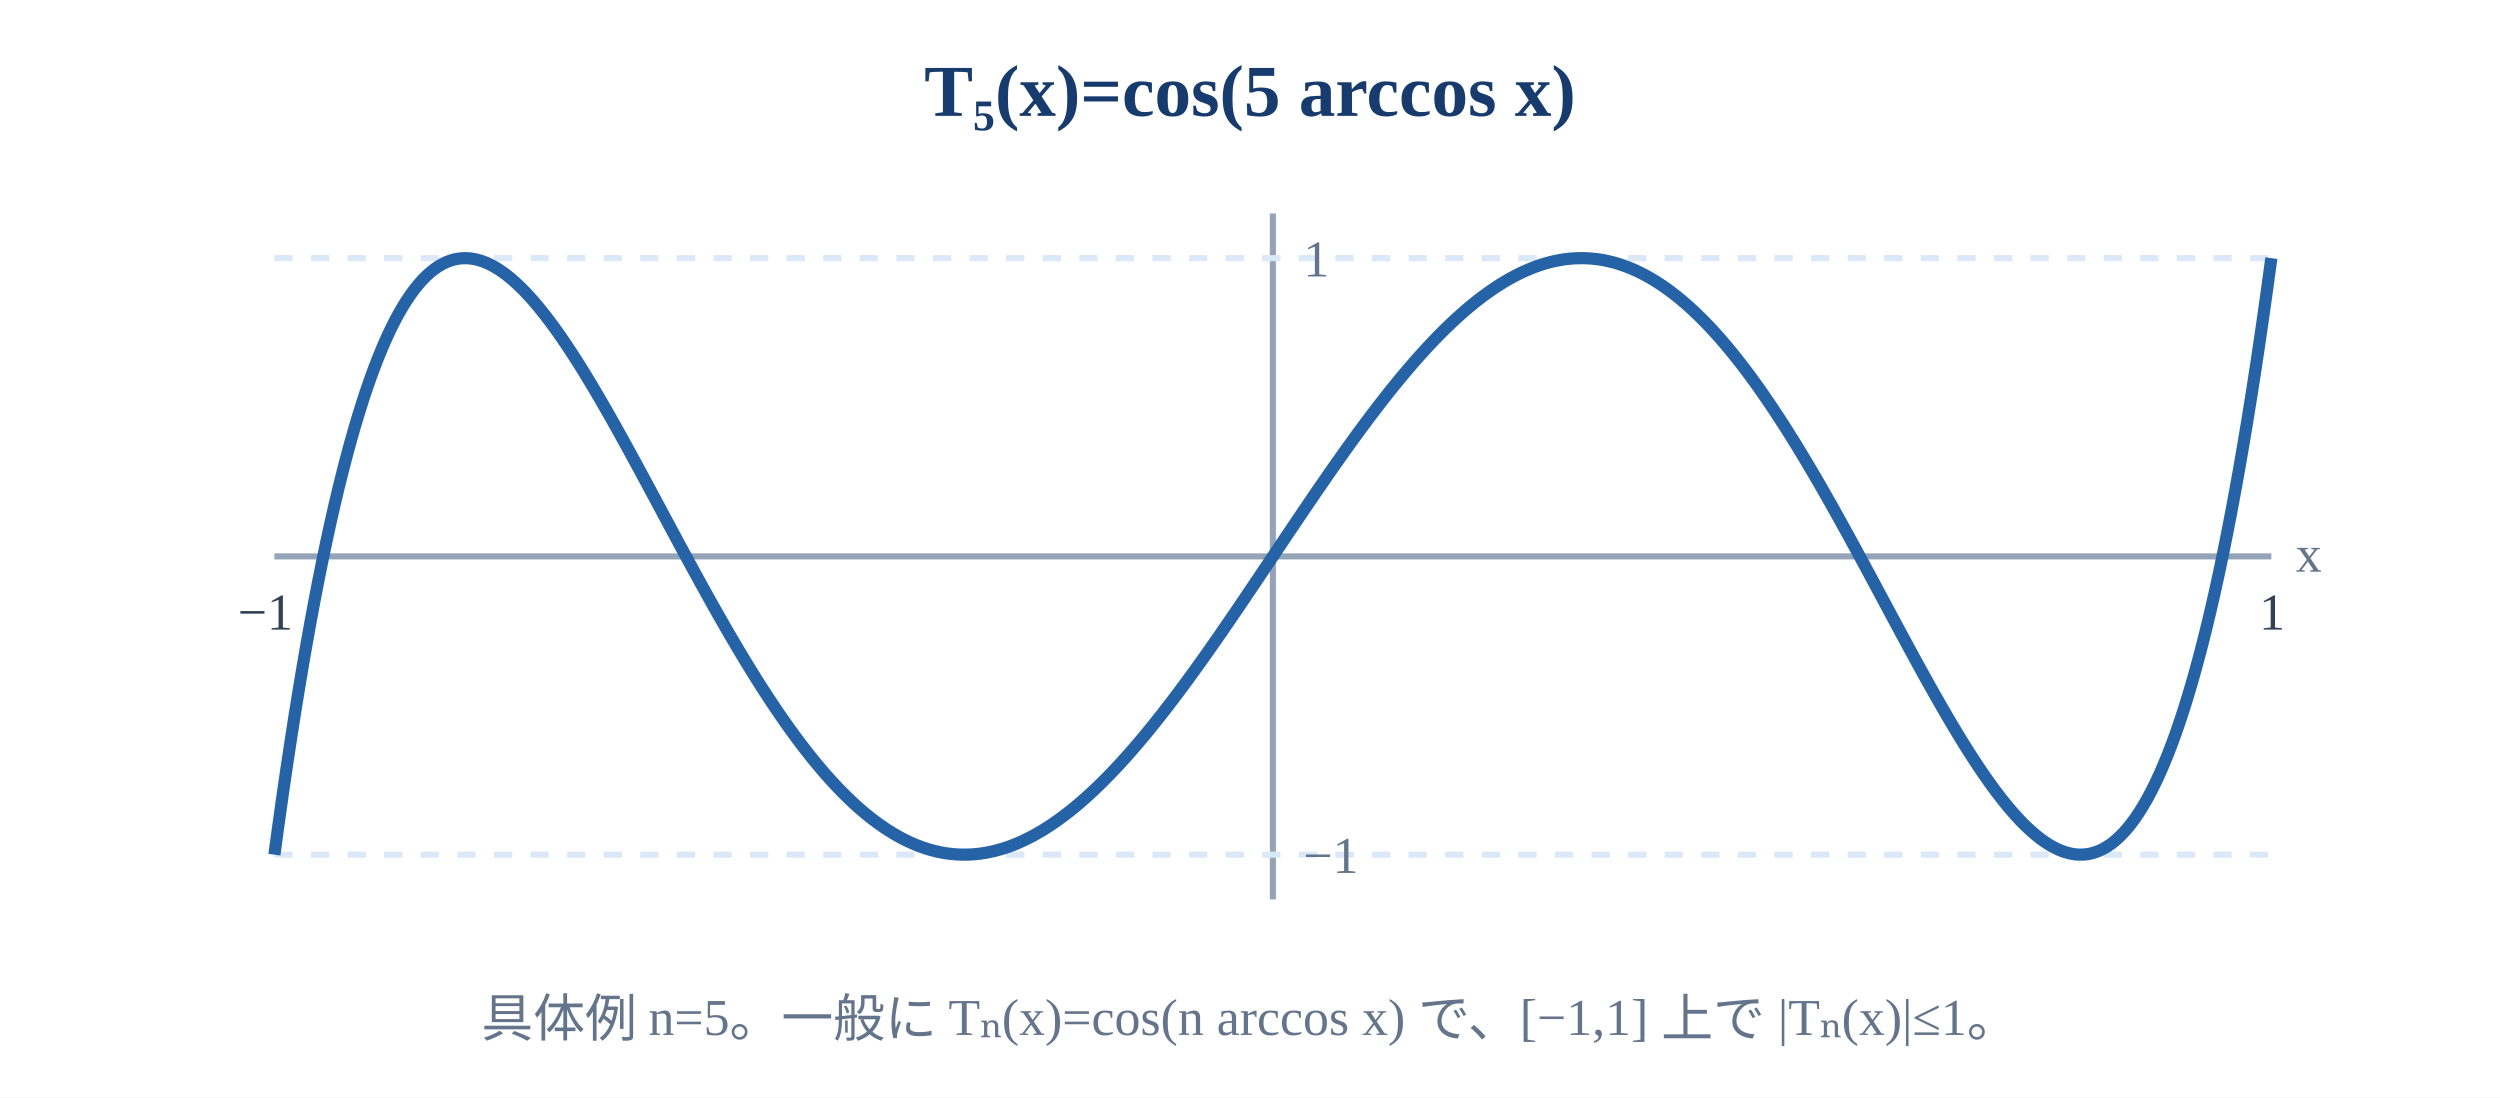
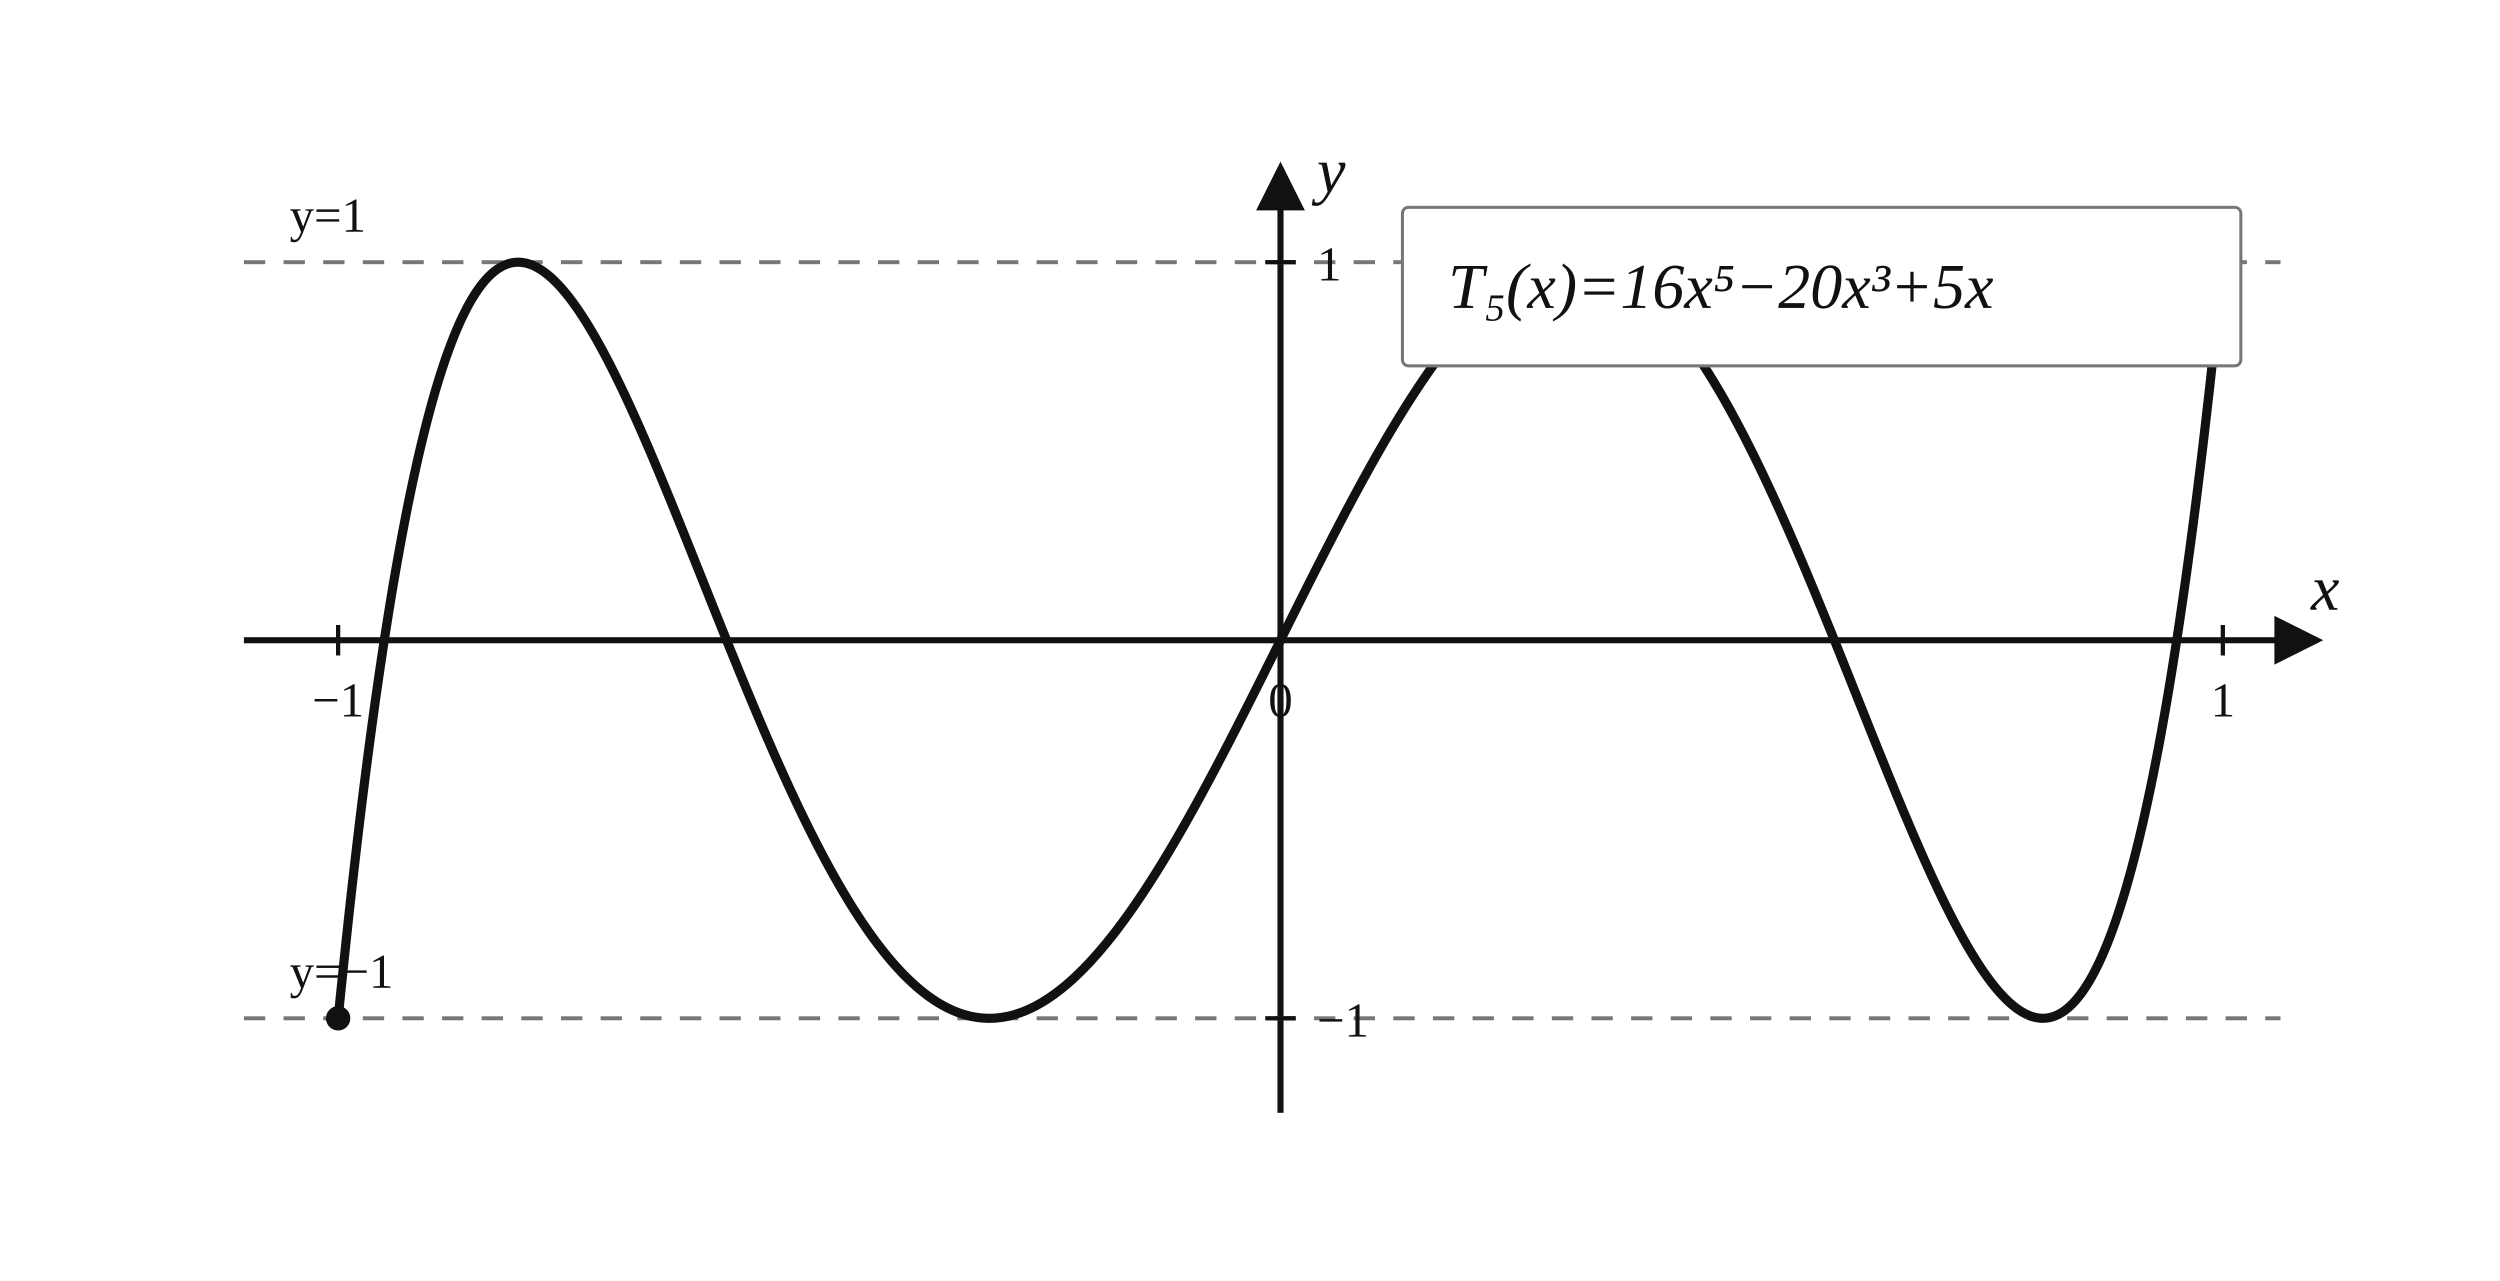
- <svg xmlns="http://www.w3.org/2000/svg" width="820" height="360" viewBox="0 0 820 360" role="img" aria-labelledby="title desc">
-   <rect width="820" height="360" fill="#ffffff" />
-   <text x="410" y="38" text-anchor="middle" font-size="24" font-weight="600" fill="#173b6c">T₅(x)=cos(5 arccos x)</text>
-   <line x1="90" y1="182.5" x2="745" y2="182.5" stroke="#94a3b8" stroke-width="2" />
-   <line x1="417.5" y1="295" x2="417.5" y2="70" stroke="#94a3b8" stroke-width="2" />
-   <line x1="90" y1="84.674" x2="745" y2="84.674" stroke="#dbe8f7" stroke-width="2" stroke-dasharray="6 6" />
-   <line x1="90" y1="280.326" x2="745" y2="280.326" stroke="#dbe8f7" stroke-width="2" stroke-dasharray="6 6" />
-   <path d="M 90.00 280.33 L 91.31 270.70 L 92.62 261.38 L 93.93 252.36 L 95.24 243.64 L 96.55 235.22 L 97.86 227.08 L 99.17 219.22 L 100.48 211.64 L 101.79 204.33 L 103.10 197.30 L 104.41 190.52 L 105.72 184.00 L 107.03 177.74 L 108.34 171.72 L 109.65 165.95 L 110.96 160.41 L 112.27 155.12 L 113.58 150.05 L 114.89 145.21 L 116.20 140.59 L 117.51 136.18 L 118.82 131.99 L 120.13 128.01 L 121.44 124.23 L 122.75 120.66 L 124.06 117.28 L 125.37 114.09 L 126.68 111.09 L 127.99 108.27 L 129.30 105.64 L 130.61 103.17 L 131.92 100.89 L 133.23 98.77 L 134.54 96.81 L 135.85 95.02 L 137.16 93.38 L 138.47 91.89 L 139.78 90.56 L 141.09 89.37 L 142.40 88.32 L 143.71 87.42 L 145.02 86.65 L 146.33 86.01 L 147.64 85.50 L 148.95 85.11 L 150.26 84.85 L 151.57 84.71 L 152.88 84.68 L 154.19 84.76 L 155.50 84.96 L 156.81 85.26 L 158.12 85.66 L 159.43 86.16 L 160.74 86.76 L 162.05 87.46 L 163.36 88.24 L 164.67 89.12 L 165.98 90.07 L 167.29 91.12 L 168.60 92.24 L 169.91 93.44 L 171.22 94.71 L 172.53 96.05 L 173.84 97.47 L 175.15 98.95 L 176.46 100.49 L 177.77 102.10 L 179.08 103.77 L 180.39 105.49 L 181.70 107.26 L 183.01 109.09 L 184.32 110.97 L 185.63 112.89 L 186.94 114.86 L 188.25 116.87 L 189.56 118.92 L 190.87 121.01 L 192.18 123.14 L 193.49 125.30 L 194.80 127.49 L 196.11 129.71 L 197.42 131.96 L 198.73 134.23 L 200.04 136.53 L 201.35 138.85 L 202.66 141.19 L 203.97 143.55 L 205.28 145.93 L 206.59 148.31 L 207.90 150.72 L 209.21 153.13 L 210.52 155.55 L 211.83 157.98 L 213.14 160.42 L 214.45 162.86 L 215.76 165.31 L 217.07 167.75 L 218.38 170.20 L 219.69 172.64 L 221.00 175.08 L 222.31 177.52 L 223.62 179.95 L 224.93 182.37 L 226.24 184.78 L 227.55 187.19 L 228.86 189.58 L 230.17 191.96 L 231.48 194.33 L 232.79 196.68 L 234.10 199.02 L 235.41 201.34 L 236.72 203.64 L 238.03 205.92 L 239.34 208.18 L 240.65 210.42 L 241.96 212.63 L 243.27 214.83 L 244.58 217.00 L 245.89 219.14 L 247.20 221.26 L 248.51 223.34 L 249.82 225.41 L 251.13 227.44 L 252.44 229.44 L 253.75 231.41 L 255.06 233.35 L 256.37 235.26 L 257.68 237.14 L 258.99 238.98 L 260.30 240.79 L 261.61 242.56 L 262.92 244.30 L 264.23 246.00 L 265.54 247.67 L 266.85 249.30 L 268.16 250.89 L 269.47 252.44 L 270.78 253.96 L 272.09 255.43 L 273.40 256.87 L 274.71 258.26 L 276.02 259.62 L 277.33 260.93 L 278.64 262.20 L 279.95 263.44 L 281.26 264.63 L 282.57 265.77 L 283.88 266.88 L 285.19 267.94 L 286.50 268.96 L 287.81 269.94 L 289.12 270.87 L 290.43 271.76 L 291.74 272.61 L 293.05 273.41 L 294.36 274.17 L 295.67 274.89 L 296.98 275.56 L 298.29 276.19 L 299.60 276.77 L 300.91 277.31 L 302.22 277.80 L 303.53 278.25 L 304.84 278.66 L 306.15 279.02 L 307.46 279.33 L 308.77 279.61 L 310.08 279.84 L 311.39 280.02 L 312.70 280.16 L 314.01 280.26 L 315.32 280.31 L 316.63 280.32 L 317.94 280.29 L 319.25 280.22 L 320.56 280.10 L 321.87 279.94 L 323.18 279.73 L 324.49 279.49 L 325.80 279.20 L 327.11 278.87 L 328.42 278.50 L 329.73 278.09 L 331.04 277.64 L 332.35 277.15 L 333.66 276.61 L 334.97 276.04 L 336.28 275.43 L 337.59 274.78 L 338.90 274.09 L 340.21 273.36 L 341.52 272.60 L 342.83 271.80 L 344.14 270.96 L 345.45 270.08 L 346.76 269.17 L 348.07 268.22 L 349.38 267.24 L 350.69 266.23 L 352.00 265.17 L 353.31 264.09 L 354.62 262.97 L 355.93 261.82 L 357.24 260.64 L 358.55 259.43 L 359.86 258.18 L 361.17 256.91 L 362.48 255.61 L 363.79 254.27 L 365.10 252.91 L 366.41 251.52 L 367.72 250.10 L 369.03 248.66 L 370.34 247.19 L 371.65 245.69 L 372.96 244.17 L 374.27 242.63 L 375.58 241.06 L 376.89 239.47 L 378.20 237.85 L 379.51 236.22 L 380.82 234.56 L 382.13 232.88 L 383.44 231.19 L 384.75 229.47 L 386.06 227.74 L 387.37 225.99 L 388.68 224.22 L 389.99 222.43 L 391.30 220.63 L 392.61 218.82 L 393.92 216.99 L 395.23 215.15 L 396.54 213.29 L 397.85 211.43 L 399.16 209.55 L 400.47 207.66 L 401.78 205.76 L 403.09 203.86 L 404.40 201.94 L 405.71 200.02 L 407.02 198.09 L 408.33 196.15 L 409.64 194.21 L 410.95 192.27 L 412.26 190.32 L 413.57 188.37 L 414.88 186.41 L 416.19 184.46 L 417.50 182.50 L 418.81 180.54 L 420.12 178.59 L 421.43 176.63 L 422.74 174.68 L 424.05 172.73 L 425.36 170.79 L 426.67 168.85 L 427.98 166.91 L 429.29 164.98 L 430.60 163.06 L 431.91 161.14 L 433.22 159.24 L 434.53 157.34 L 435.84 155.45 L 437.15 153.57 L 438.46 151.71 L 439.77 149.85 L 441.08 148.01 L 442.39 146.18 L 443.70 144.37 L 445.01 142.57 L 446.32 140.78 L 447.63 139.01 L 448.94 137.26 L 450.25 135.53 L 451.56 133.81 L 452.87 132.12 L 454.18 130.44 L 455.49 128.78 L 456.80 127.15 L 458.11 125.53 L 459.42 123.94 L 460.73 122.37 L 462.04 120.83 L 463.35 119.31 L 464.66 117.81 L 465.97 116.34 L 467.28 114.90 L 468.59 113.48 L 469.90 112.09 L 471.21 110.73 L 472.52 109.39 L 473.83 108.09 L 475.14 106.82 L 476.45 105.57 L 477.76 104.36 L 479.07 103.18 L 480.38 102.03 L 481.69 100.91 L 483.00 99.83 L 484.31 98.77 L 485.62 97.76 L 486.93 96.78 L 488.24 95.83 L 489.55 94.92 L 490.86 94.04 L 492.17 93.20 L 493.48 92.40 L 494.79 91.64 L 496.10 90.91 L 497.41 90.22 L 498.72 89.57 L 500.03 88.96 L 501.34 88.39 L 502.65 87.85 L 503.96 87.36 L 505.27 86.91 L 506.58 86.50 L 507.89 86.13 L 509.20 85.80 L 510.51 85.51 L 511.82 85.27 L 513.13 85.06 L 514.44 84.90 L 515.75 84.78 L 517.06 84.71 L 518.37 84.68 L 519.68 84.69 L 520.99 84.74 L 522.30 84.84 L 523.61 84.98 L 524.92 85.16 L 526.23 85.39 L 527.54 85.67 L 528.85 85.98 L 530.16 86.34 L 531.47 86.75 L 532.78 87.20 L 534.09 87.69 L 535.40 88.23 L 536.71 88.81 L 538.02 89.44 L 539.33 90.11 L 540.64 90.83 L 541.95 91.59 L 543.26 92.39 L 544.57 93.24 L 545.88 94.13 L 547.19 95.06 L 548.50 96.04 L 549.81 97.06 L 551.12 98.12 L 552.43 99.23 L 553.74 100.37 L 555.05 101.56 L 556.36 102.80 L 557.67 104.07 L 558.98 105.38 L 560.29 106.74 L 561.60 108.13 L 562.91 109.57 L 564.22 111.04 L 565.53 112.56 L 566.84 114.11 L 568.15 115.70 L 569.46 117.33 L 570.77 119.00 L 572.08 120.70 L 573.39 122.44 L 574.70 124.21 L 576.01 126.02 L 577.32 127.86 L 578.63 129.74 L 579.94 131.65 L 581.25 133.59 L 582.56 135.56 L 583.87 137.56 L 585.18 139.59 L 586.49 141.66 L 587.80 143.74 L 589.11 145.86 L 590.42 148.00 L 591.73 150.17 L 593.04 152.37 L 594.35 154.58 L 595.66 156.82 L 596.97 159.08 L 598.28 161.36 L 599.59 163.66 L 600.90 165.98 L 602.21 168.32 L 603.52 170.67 L 604.83 173.04 L 606.14 175.42 L 607.45 177.81 L 608.76 180.22 L 610.07 182.63 L 611.38 185.05 L 612.69 187.48 L 614.00 189.92 L 615.31 192.36 L 616.62 194.80 L 617.93 197.25 L 619.24 199.69 L 620.55 202.14 L 621.86 204.58 L 623.17 207.02 L 624.48 209.45 L 625.79 211.87 L 627.10 214.28 L 628.41 216.69 L 629.72 219.07 L 631.03 221.45 L 632.34 223.81 L 633.65 226.15 L 634.96 228.47 L 636.27 230.77 L 637.58 233.04 L 638.89 235.29 L 640.20 237.51 L 641.51 239.70 L 642.82 241.86 L 644.13 243.99 L 645.44 246.08 L 646.75 248.13 L 648.06 250.14 L 649.37 252.11 L 650.68 254.03 L 651.99 255.91 L 653.30 257.74 L 654.61 259.51 L 655.92 261.23 L 657.23 262.90 L 658.54 264.51 L 659.85 266.05 L 661.16 267.53 L 662.47 268.95 L 663.78 270.29 L 665.09 271.56 L 666.40 272.76 L 667.71 273.88 L 669.02 274.93 L 670.33 275.88 L 671.64 276.76 L 672.95 277.54 L 674.26 278.24 L 675.57 278.84 L 676.88 279.34 L 678.19 279.74 L 679.50 280.04 L 680.81 280.24 L 682.12 280.32 L 683.43 280.29 L 684.74 280.15 L 686.05 279.89 L 687.36 279.50 L 688.67 278.99 L 689.98 278.35 L 691.29 277.58 L 692.60 276.68 L 693.91 275.63 L 695.22 274.44 L 696.53 273.11 L 697.84 271.62 L 699.15 269.98 L 700.46 268.19 L 701.77 266.23 L 703.08 264.11 L 704.39 261.83 L 705.70 259.36 L 707.01 256.73 L 708.32 253.91 L 709.63 250.91 L 710.94 247.72 L 712.25 244.34 L 713.56 240.77 L 714.87 236.99 L 716.18 233.01 L 717.49 228.82 L 718.80 224.41 L 720.11 219.79 L 721.42 214.95 L 722.73 209.88 L 724.04 204.59 L 725.35 199.05 L 726.66 193.28 L 727.97 187.26 L 729.28 181.00 L 730.59 174.48 L 731.90 167.70 L 733.21 160.67 L 734.52 153.36 L 735.83 145.78 L 737.14 137.92 L 738.45 129.78 L 739.76 121.36 L 741.07 112.64 L 742.38 103.62 L 743.69 94.30 L 745.00 84.67" fill="none" stroke="#2563a6" stroke-width="4" />
-   <text x="78" y="206.5" font-size="17" fill="#334155">−1</text>
-   <text x="741" y="206.5" font-size="17" fill="#334155">1</text>
-   <text x="427.5" y="90.674" font-size="17" fill="#64748b">1</text>
-   <text x="427.5" y="286.326" font-size="17" fill="#64748b">−1</text>
-   <text x="753" y="187.5" font-size="17" fill="#64748b">x</text>
-   <text x="410" y="340" text-anchor="middle" font-size="17" fill="#64748b">具体例 n=5。一般に Tₙ(x)=cos(n arccos x) で、[−1,1] 上で |Tₙ(x)|≤1。</text>
+ <svg xmlns="http://www.w3.org/2000/svg" width="820" height="420" viewBox="0 0 820 420" role="img" aria-labelledby="title desc">
+   <defs>
+     <marker id="arrow" markerWidth="8" markerHeight="8" refX="7" refY="4" orient="auto" markerUnits="strokeWidth">
+       <path d="M0,0 L8,4 L0,8 Z" fill="#111111" />
+     </marker>
+   </defs>
+   <style>
+   text { font-family: "Times New Roman", "Noto Serif JP", serif; fill: #111111; }
+   .axis { stroke: #111111; stroke-width: 2; fill: none; }
+   .tick { stroke: #111111; stroke-width: 1.4; }
+   .guide { stroke: #777777; stroke-width: 1.3; stroke-dasharray: 7 6; fill: none; }
+   .curve { stroke: #111111; stroke-width: 3; fill: none; stroke-linecap: round; stroke-linejoin: round; }
+   .curve-thin { stroke: #111111; stroke-width: 2.2; fill: none; stroke-linecap: round; stroke-linejoin: round; }
+   .label { font-size: 19px; }
+   .small { font-size: 16px; }
+   .math { font-size: 21px; font-style: italic; }
+   .point { fill: #ffffff; stroke: #111111; stroke-width: 2; }
+   .solid-point { fill: #111111; }
+   .note-box { fill: #ffffff; stroke: #777777; stroke-width: 1; }
+ </style>
+   <rect width="820" height="420" fill="#ffffff" />
+   <line x1="80" y1="210" x2="760" y2="210" class="axis" marker-end="url(#arrow)" />
+   <line x1="420" y1="365" x2="420" y2="55" class="axis" marker-end="url(#arrow)" />
+   <line x1="80" y1="86" x2="748" y2="86" class="guide" />
+   <line x1="80" y1="334" x2="748" y2="334" class="guide" />
+   <line x1="110.909" y1="205" x2="110.909" y2="215" class="tick" />
+   <text x="110.909" y="235" text-anchor="middle" class="small">−1</text>
+   <line x1="420" y1="205" x2="420" y2="215" class="tick" />
+   <text x="420" y="235" text-anchor="middle" class="small">0</text>
+   <line x1="729.091" y1="205" x2="729.091" y2="215" class="tick" />
+   <text x="729.091" y="235" text-anchor="middle" class="small">1</text>
+   <line x1="415" y1="334" x2="425" y2="334" class="tick" />
+   <text x="432" y="340" class="small">−1</text>
+   <line x1="415" y1="86" x2="425" y2="86" class="tick" />
+   <text x="432" y="92" class="small">1</text>
+   <path d="M 110.91 334.00 L 111.79 325.24 L 112.68 316.69 L 113.56 308.33 L 114.44 300.17 L 115.32 292.19 L 116.21 284.41 L 117.09 276.82 L 117.97 269.42 L 118.86 262.19 L 119.74 255.15 L 120.62 248.29 L 121.51 241.60 L 122.39 235.09 L 123.27 228.75 L 124.16 222.59 L 125.04 216.58 L 125.92 210.75 L 126.81 205.08 L 127.69 199.56 L 128.57 194.21 L 129.45 189.02 L 130.34 183.98 L 131.22 179.09 L 132.10 174.35 L 132.99 169.76 L 133.87 165.32 L 134.75 161.03 L 135.64 156.87 L 136.52 152.86 L 137.40 148.98 L 138.29 145.24 L 139.17 141.64 L 140.05 138.17 L 140.94 134.82 L 141.82 131.61 L 142.70 128.53 L 143.58 125.57 L 144.47 122.73 L 145.35 120.01 L 146.23 117.41 L 147.12 114.93 L 148.00 112.57 L 148.88 110.32 L 149.77 108.18 L 150.65 106.15 L 151.53 104.23 L 152.42 102.42 L 153.30 100.71 L 154.18 99.11 L 155.06 97.61 L 155.95 96.20 L 156.83 94.90 L 157.71 93.69 L 158.60 92.58 L 159.48 91.56 L 160.36 90.63 L 161.25 89.79 L 162.13 89.04 L 163.01 88.37 L 163.90 87.80 L 164.78 87.30 L 165.66 86.89 L 166.55 86.56 L 167.43 86.30 L 168.31 86.13 L 169.19 86.03 L 170.08 86.00 L 170.96 86.05 L 171.84 86.17 L 172.73 86.36 L 173.61 86.62 L 174.49 86.94 L 175.38 87.33 L 176.26 87.79 L 177.14 88.31 L 178.03 88.89 L 178.91 89.53 L 179.79 90.23 L 180.68 90.98 L 181.56 91.80 L 182.44 92.67 L 183.32 93.59 L 184.21 94.56 L 185.09 95.59 L 185.97 96.66 L 186.86 97.79 L 187.74 98.96 L 188.62 100.18 L 189.51 101.44 L 190.39 102.75 L 191.27 104.10 L 192.16 105.49 L 193.04 106.92 L 193.92 108.39 L 194.81 109.89 L 195.69 111.44 L 196.57 113.02 L 197.45 114.63 L 198.34 116.28 L 199.22 117.96 L 200.10 119.67 L 200.99 121.41 L 201.87 123.19 L 202.75 124.98 L 203.64 126.81 L 204.52 128.66 L 205.40 130.54 L 206.29 132.44 L 207.17 134.37 L 208.05 136.31 L 208.94 138.28 L 209.82 140.27 L 210.70 142.28 L 211.58 144.30 L 212.47 146.34 L 213.35 148.40 L 214.23 150.48 L 215.12 152.57 L 216.00 154.67 L 216.88 156.79 L 217.77 158.92 L 218.65 161.06 L 219.53 163.21 L 220.42 165.37 L 221.30 167.54 L 222.18 169.71 L 223.06 171.90 L 223.95 174.09 L 224.83 176.28 L 225.71 178.48 L 226.60 180.69 L 227.48 182.90 L 228.36 185.11 L 229.25 187.32 L 230.13 189.53 L 231.01 191.75 L 231.90 193.96 L 232.78 196.18 L 233.66 198.39 L 234.55 200.60 L 235.43 202.80 L 236.31 205.00 L 237.19 207.20 L 238.08 209.40 L 238.96 211.59 L 239.84 213.77 L 240.73 215.94 L 241.61 218.11 L 242.49 220.27 L 243.38 222.42 L 244.26 224.57 L 245.14 226.70 L 246.03 228.82 L 246.91 230.94 L 247.79 233.04 L 248.68 235.13 L 249.56 237.21 L 250.44 239.27 L 251.32 241.32 L 252.21 243.36 L 253.09 245.39 L 253.97 247.40 L 254.86 249.39 L 255.74 251.37 L 256.62 253.33 L 257.51 255.28 L 258.39 257.21 L 259.27 259.12 L 260.16 261.02 L 261.04 262.90 L 261.92 264.76 L 262.81 266.60 L 263.69 268.42 L 264.57 270.22 L 265.45 272.00 L 266.34 273.76 L 267.22 275.50 L 268.10 277.22 L 268.99 278.92 L 269.87 280.60 L 270.75 282.25 L 271.64 283.88 L 272.52 285.50 L 273.40 287.08 L 274.29 288.65 L 275.17 290.19 L 276.05 291.71 L 276.94 293.20 L 277.82 294.67 L 278.70 296.12 L 279.58 297.54 L 280.47 298.93 L 281.35 300.30 L 282.23 301.65 L 283.12 302.97 L 284.00 304.26 L 284.88 305.53 L 285.77 306.77 L 286.65 307.99 L 287.53 309.18 L 288.42 310.34 L 289.30 311.48 L 290.18 312.59 L 291.06 313.67 L 291.95 314.73 L 292.83 315.76 L 293.71 316.76 L 294.60 317.73 L 295.48 318.68 L 296.36 319.60 L 297.25 320.49 L 298.13 321.35 L 299.01 322.18 L 299.90 322.99 L 300.78 323.77 L 301.66 324.52 L 302.55 325.24 L 303.43 325.93 L 304.31 326.60 L 305.19 327.23 L 306.08 327.84 L 306.96 328.42 L 307.84 328.97 L 308.73 329.49 L 309.61 329.98 L 310.49 330.45 L 311.38 330.88 L 312.26 331.29 L 313.14 331.67 L 314.03 332.02 L 314.91 332.34 L 315.79 332.63 L 316.68 332.90 L 317.56 333.13 L 318.44 333.34 L 319.32 333.52 L 320.21 333.67 L 321.09 333.79 L 321.97 333.89 L 322.86 333.95 L 323.74 333.99 L 324.62 334.00 L 325.51 333.98 L 326.39 333.94 L 327.27 333.86 L 328.16 333.76 L 329.04 333.63 L 329.92 333.47 L 330.81 333.29 L 331.69 333.08 L 332.57 332.84 L 333.45 332.57 L 334.34 332.28 L 335.22 331.96 L 336.10 331.62 L 336.99 331.24 L 337.87 330.84 L 338.75 330.42 L 339.64 329.97 L 340.52 329.49 L 341.40 328.99 L 342.29 328.46 L 343.17 327.91 L 344.05 327.33 L 344.94 326.72 L 345.82 326.10 L 346.70 325.44 L 347.58 324.77 L 348.47 324.06 L 349.35 323.34 L 350.23 322.59 L 351.12 321.81 L 352.00 321.02 L 352.88 320.19 L 353.77 319.35 L 354.65 318.48 L 355.53 317.60 L 356.42 316.68 L 357.30 315.75 L 358.18 314.79 L 359.06 313.82 L 359.95 312.82 L 360.83 311.80 L 361.71 310.76 L 362.60 309.70 L 363.48 308.61 L 364.36 307.51 L 365.25 306.39 L 366.13 305.25 L 367.01 304.09 L 367.90 302.90 L 368.78 301.71 L 369.66 300.49 L 370.55 299.25 L 371.43 298.00 L 372.31 296.72 L 373.19 295.43 L 374.08 294.12 L 374.96 292.80 L 375.84 291.46 L 376.73 290.10 L 377.61 288.73 L 378.49 287.34 L 379.38 285.93 L 380.26 284.51 L 381.14 283.08 L 382.03 281.63 L 382.91 280.16 L 383.79 278.69 L 384.68 277.19 L 385.56 275.69 L 386.44 274.17 L 387.32 272.64 L 388.21 271.10 L 389.09 269.54 L 389.97 267.97 L 390.86 266.39 L 391.74 264.80 L 392.62 263.20 L 393.51 261.59 L 394.39 259.97 L 395.27 258.34 L 396.16 256.70 L 397.04 255.04 L 397.92 253.39 L 398.81 251.72 L 399.69 250.04 L 400.57 248.36 L 401.45 246.67 L 402.34 244.97 L 403.22 243.26 L 404.10 241.55 L 404.99 239.83 L 405.87 238.11 L 406.75 236.38 L 407.64 234.64 L 408.52 232.90 L 409.40 231.16 L 410.29 229.41 L 411.17 227.66 L 412.05 225.90 L 412.94 224.14 L 413.82 222.38 L 414.70 220.62 L 415.58 218.85 L 416.47 217.08 L 417.35 215.31 L 418.23 213.54 L 419.12 211.77 L 420.00 210.00 L 420.88 208.23 L 421.77 206.46 L 422.65 204.69 L 423.53 202.92 L 424.42 201.15 L 425.30 199.38 L 426.18 197.62 L 427.06 195.86 L 427.95 194.10 L 428.83 192.34 L 429.71 190.59 L 430.60 188.84 L 431.48 187.10 L 432.36 185.36 L 433.25 183.62 L 434.13 181.89 L 435.01 180.17 L 435.90 178.45 L 436.78 176.74 L 437.66 175.03 L 438.55 173.33 L 439.43 171.64 L 440.31 169.96 L 441.19 168.28 L 442.08 166.61 L 442.96 164.96 L 443.84 163.30 L 444.73 161.66 L 445.61 160.03 L 446.49 158.41 L 447.38 156.80 L 448.26 155.20 L 449.14 153.61 L 450.03 152.03 L 450.91 150.46 L 451.79 148.90 L 452.68 147.36 L 453.56 145.83 L 454.44 144.31 L 455.32 142.81 L 456.21 141.31 L 457.09 139.84 L 457.97 138.37 L 458.86 136.92 L 459.74 135.49 L 460.62 134.07 L 461.51 132.66 L 462.39 131.27 L 463.27 129.90 L 464.16 128.54 L 465.04 127.20 L 465.92 125.88 L 466.81 124.57 L 467.69 123.28 L 468.57 122.00 L 469.45 120.75 L 470.34 119.51 L 471.22 118.29 L 472.10 117.10 L 472.99 115.91 L 473.87 114.75 L 474.75 113.61 L 475.64 112.49 L 476.52 111.39 L 477.40 110.30 L 478.29 109.24 L 479.17 108.20 L 480.05 107.18 L 480.94 106.18 L 481.82 105.21 L 482.70 104.25 L 483.58 103.32 L 484.47 102.40 L 485.35 101.52 L 486.23 100.65 L 487.12 99.81 L 488.00 98.98 L 488.88 98.19 L 489.77 97.41 L 490.65 96.66 L 491.53 95.94 L 492.42 95.23 L 493.30 94.56 L 494.18 93.90 L 495.06 93.28 L 495.95 92.67 L 496.83 92.09 L 497.71 91.54 L 498.60 91.01 L 499.48 90.51 L 500.36 90.03 L 501.25 89.58 L 502.13 89.16 L 503.01 88.76 L 503.90 88.38 L 504.78 88.04 L 505.66 87.72 L 506.55 87.43 L 507.43 87.16 L 508.31 86.92 L 509.19 86.71 L 510.08 86.53 L 510.96 86.37 L 511.84 86.24 L 512.73 86.14 L 513.61 86.06 L 514.49 86.02 L 515.38 86.00 L 516.26 86.01 L 517.14 86.05 L 518.03 86.11 L 518.91 86.21 L 519.79 86.33 L 520.68 86.48 L 521.56 86.66 L 522.44 86.87 L 523.32 87.10 L 524.21 87.37 L 525.09 87.66 L 525.97 87.98 L 526.86 88.33 L 527.74 88.71 L 528.62 89.12 L 529.51 89.55 L 530.39 90.02 L 531.27 90.51 L 532.16 91.03 L 533.04 91.58 L 533.92 92.16 L 534.81 92.77 L 535.69 93.40 L 536.57 94.07 L 537.45 94.76 L 538.34 95.48 L 539.22 96.23 L 540.10 97.01 L 540.99 97.82 L 541.87 98.65 L 542.75 99.51 L 543.64 100.40 L 544.52 101.32 L 545.40 102.27 L 546.29 103.24 L 547.17 104.24 L 548.05 105.27 L 548.94 106.33 L 549.82 107.41 L 550.70 108.52 L 551.58 109.66 L 552.47 110.82 L 553.35 112.01 L 554.23 113.23 L 555.12 114.47 L 556.00 115.74 L 556.88 117.03 L 557.77 118.35 L 558.65 119.70 L 559.53 121.07 L 560.42 122.46 L 561.30 123.88 L 562.18 125.33 L 563.06 126.80 L 563.95 128.29 L 564.83 129.81 L 565.71 131.35 L 566.60 132.92 L 567.48 134.50 L 568.36 136.12 L 569.25 137.75 L 570.13 139.40 L 571.01 141.08 L 571.90 142.78 L 572.78 144.50 L 573.66 146.24 L 574.55 148.00 L 575.43 149.78 L 576.31 151.58 L 577.19 153.40 L 578.08 155.24 L 578.96 157.10 L 579.84 158.98 L 580.73 160.88 L 581.61 162.79 L 582.49 164.72 L 583.38 166.67 L 584.26 168.63 L 585.14 170.61 L 586.03 172.60 L 586.91 174.61 L 587.79 176.64 L 588.68 178.68 L 589.56 180.73 L 590.44 182.79 L 591.32 184.87 L 592.21 186.96 L 593.09 189.06 L 593.97 191.18 L 594.86 193.30 L 595.74 195.43 L 596.62 197.58 L 597.51 199.73 L 598.39 201.89 L 599.27 204.06 L 600.16 206.23 L 601.04 208.41 L 601.92 210.60 L 602.81 212.80 L 603.69 215.00 L 604.57 217.20 L 605.45 219.40 L 606.34 221.61 L 607.22 223.82 L 608.10 226.04 L 608.99 228.25 L 609.87 230.47 L 610.75 232.68 L 611.64 234.89 L 612.52 237.10 L 613.40 239.31 L 614.29 241.52 L 615.17 243.72 L 616.05 245.91 L 616.94 248.10 L 617.82 250.29 L 618.70 252.46 L 619.58 254.63 L 620.47 256.79 L 621.35 258.94 L 622.23 261.08 L 623.12 263.21 L 624.00 265.33 L 624.88 267.43 L 625.77 269.52 L 626.65 271.60 L 627.53 273.66 L 628.42 275.70 L 629.30 277.72 L 630.18 279.73 L 631.06 281.72 L 631.95 283.69 L 632.83 285.63 L 633.71 287.56 L 634.60 289.46 L 635.48 291.34 L 636.36 293.19 L 637.25 295.02 L 638.13 296.81 L 639.01 298.59 L 639.90 300.33 L 640.78 302.04 L 641.66 303.72 L 642.55 305.37 L 643.43 306.98 L 644.31 308.56 L 645.19 310.11 L 646.08 311.61 L 646.96 313.08 L 647.84 314.51 L 648.73 315.90 L 649.61 317.25 L 650.49 318.56 L 651.38 319.82 L 652.26 321.04 L 653.14 322.21 L 654.03 323.34 L 654.91 324.41 L 655.79 325.44 L 656.68 326.41 L 657.56 327.33 L 658.44 328.20 L 659.32 329.02 L 660.21 329.77 L 661.09 330.47 L 661.97 331.11 L 662.86 331.69 L 663.74 332.21 L 664.62 332.67 L 665.51 333.06 L 666.39 333.38 L 667.27 333.64 L 668.16 333.83 L 669.04 333.95 L 669.92 334.00 L 670.81 333.97 L 671.69 333.87 L 672.57 333.70 L 673.45 333.44 L 674.34 333.11 L 675.22 332.70 L 676.10 332.20 L 676.99 331.63 L 677.87 330.96 L 678.75 330.21 L 679.64 329.37 L 680.52 328.44 L 681.40 327.42 L 682.29 326.31 L 683.17 325.10 L 684.05 323.80 L 684.94 322.39 L 685.82 320.89 L 686.70 319.29 L 687.58 317.58 L 688.47 315.77 L 689.35 313.85 L 690.23 311.82 L 691.12 309.68 L 692.00 307.43 L 692.88 305.07 L 693.77 302.59 L 694.65 299.99 L 695.53 297.27 L 696.42 294.43 L 697.30 291.47 L 698.18 288.39 L 699.06 285.18 L 699.95 281.83 L 700.83 278.36 L 701.71 274.76 L 702.60 271.02 L 703.48 267.14 L 704.36 263.13 L 705.25 258.97 L 706.13 254.68 L 707.01 250.24 L 707.90 245.65 L 708.78 240.91 L 709.66 236.02 L 710.55 230.98 L 711.43 225.79 L 712.31 220.44 L 713.19 214.92 L 714.08 209.25 L 714.96 203.42 L 715.84 197.41 L 716.73 191.25 L 717.61 184.91 L 718.49 178.40 L 719.38 171.71 L 720.26 164.85 L 721.14 157.81 L 722.03 150.58 L 722.91 143.18 L 723.79 135.59 L 724.68 127.81 L 725.56 119.83 L 726.44 111.67 L 727.32 103.31 L 728.21 94.76 L 729.09 86.00" class="curve" />
+   <circle cx="110.91" cy="334.00" r="4" class="solid-point" />
+   <circle cx="729.09" cy="86.00" r="4" class="solid-point" />
+   <text x="758" y="200" class="math">x</text>
+   <text x="432" y="63" class="math">y</text>
+   <rect x="460" y="68" width="275" height="52" rx="2" class="note-box" />
+   <text x="475" y="101" class="math">T₅(x)=16x⁵−20x³+5x</text>
+   <text x="95" y="76" class="small">y=1</text>
+   <text x="95" y="324" class="small">y=−1</text>
</svg>
